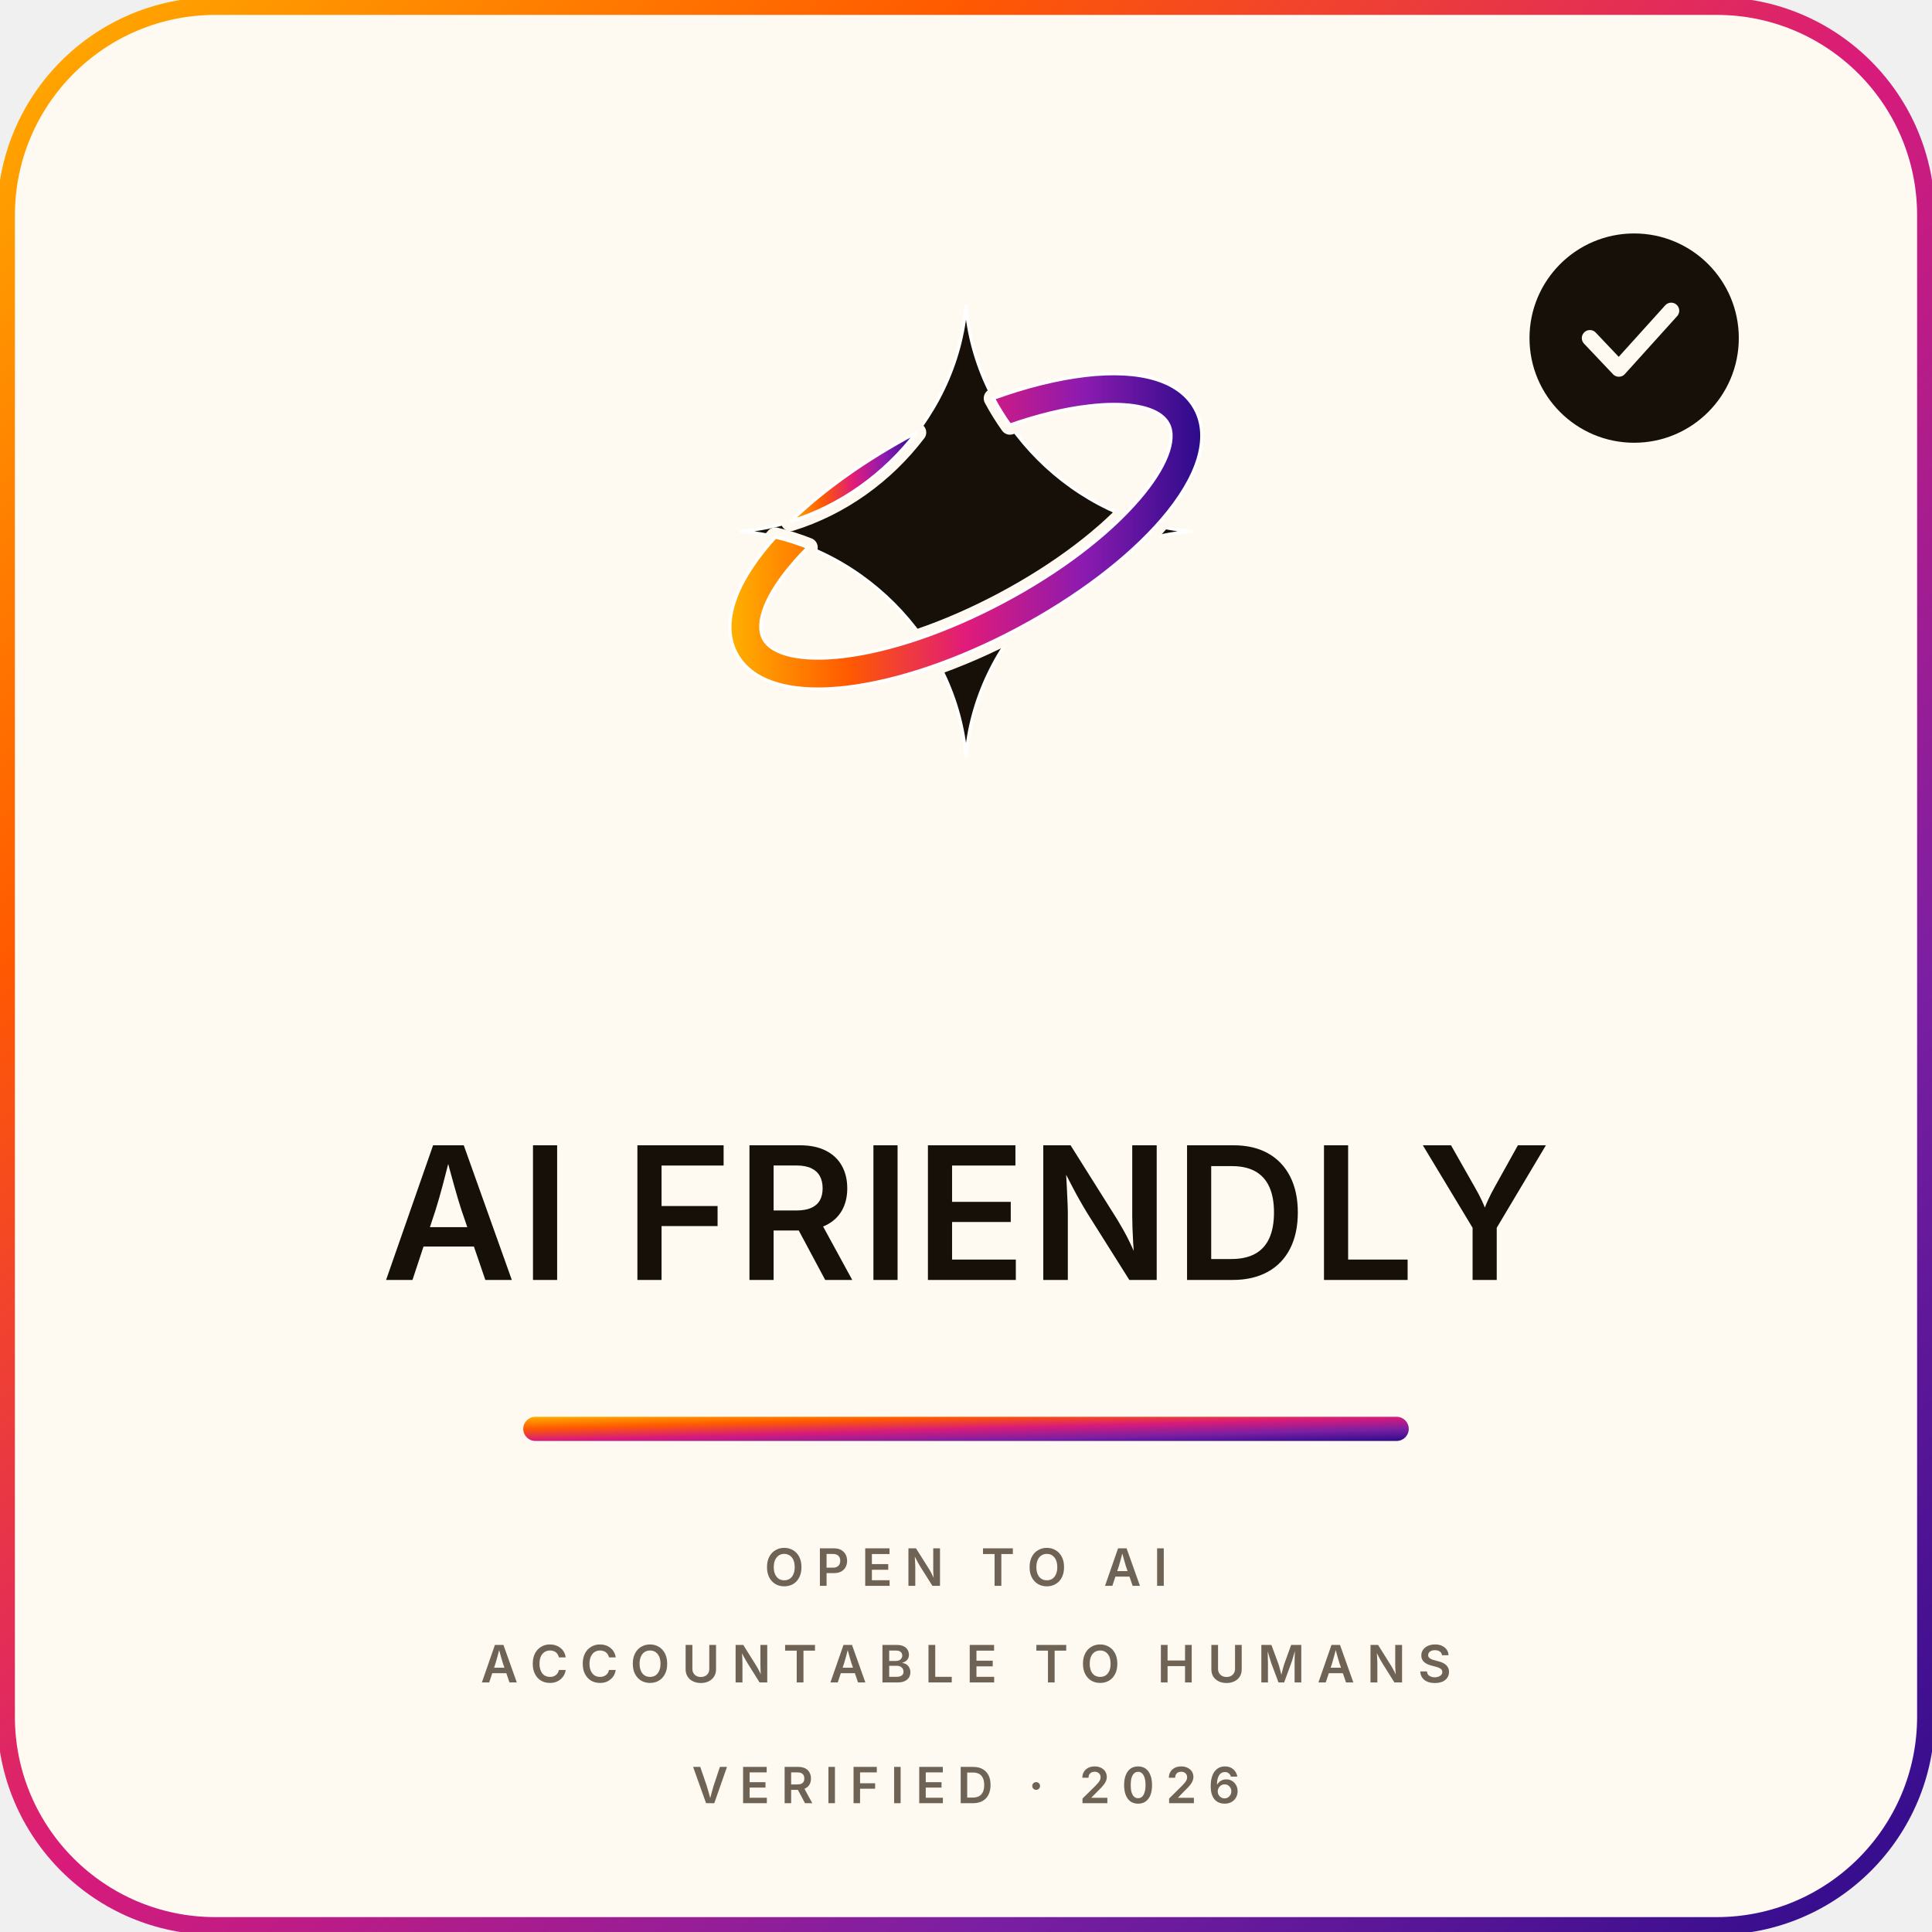
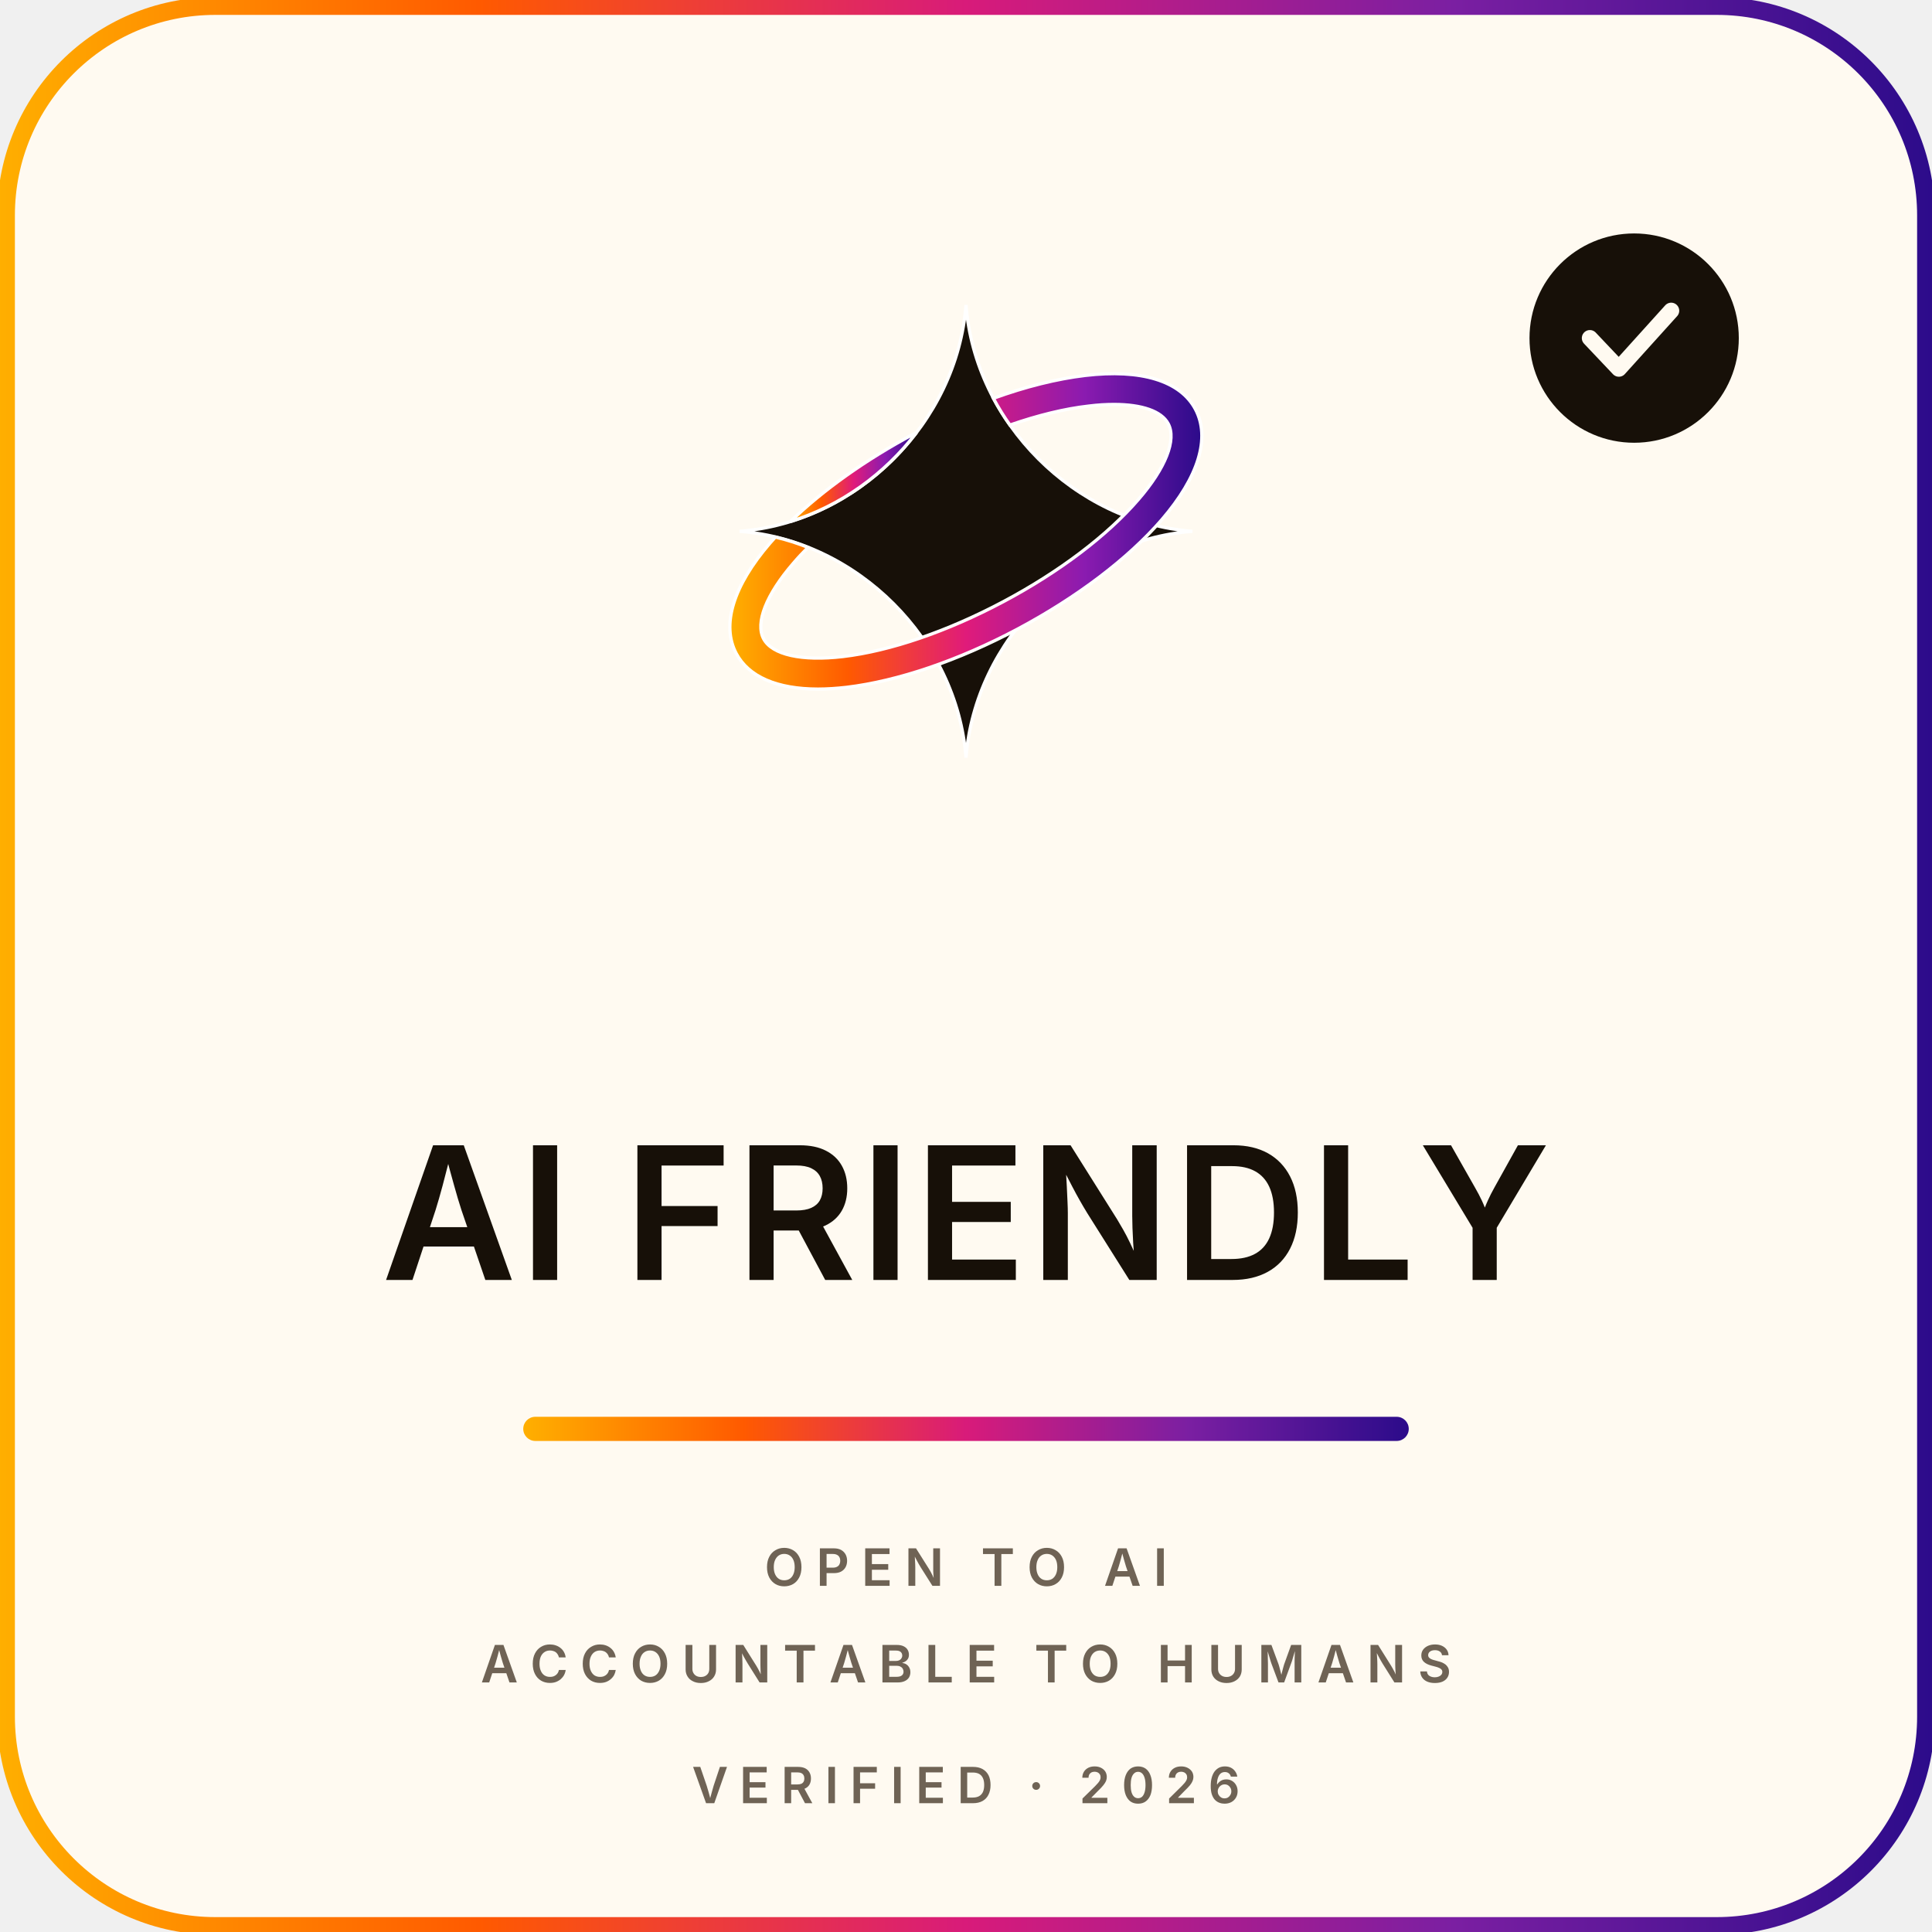
<svg xmlns="http://www.w3.org/2000/svg" width="240" height="240" viewBox="0 0 240 240" role="img">
  <defs>
    <linearGradient id="spec" x1="10" y1="6" x2="54" y2="58" gradientUnits="userSpaceOnUse">
      <stop offset="0" stop-color="#ffb000" />
      <stop offset=".27" stop-color="#ff6a00" />
      <stop offset=".52" stop-color="#e01b7a" />
      <stop offset=".74" stop-color="#8b1bb0" />
      <stop offset="1" stop-color="#2b0b8a" />
    </linearGradient>
-     <linearGradient id="specwide" x1="0" y1="0" x2="1" y2="1">
+     <linearGradient id="specwide" x1="0" y1="0" x2="1" y2="0">
      <stop offset="0" stop-color="#ffb000" />
      <stop offset=".25" stop-color="#ff5a00" />
      <stop offset=".5" stop-color="#d81b7a" />
      <stop offset=".75" stop-color="#7b1fa2" />
      <stop offset="1" stop-color="#2b0b8a" />
    </linearGradient>
  </defs>
  <rect x=".75" y=".75" width="238.5" height="238.5" rx="26" fill="#fffaf1" stroke="url(#specwide)" stroke-width="2.2" />
  <g transform="translate(84.00 30.00) scale(0.2)">
    <defs>
      <linearGradient id="g1m5" gradientUnits="userSpaceOnUse" x1="70.949" y1="146.286" x2="149.285" y2="146.286">
        <stop offset="0" stop-color="#FFB000" />
        <stop offset="0.25" stop-color="#FF5A00" />
        <stop offset="0.5" stop-color="#E01B7A" />
        <stop offset="0.75" stop-color="#8B1BB0" />
        <stop offset="1" stop-color="#2B0B8A" />
      </linearGradient>
      <linearGradient id="g2m5" gradientUnits="userSpaceOnUse" x1="33.495" y1="180" x2="326.505" y2="180">
        <stop offset="0" stop-color="#FFB000" />
        <stop offset="0.25" stop-color="#FF5A00" />
        <stop offset="0.5" stop-color="#E01B7A" />
        <stop offset="0.75" stop-color="#8B1BB0" />
        <stop offset="1" stop-color="#2B0B8A" />
      </linearGradient>
    </defs>
-     <mask id="kom5" maskUnits="userSpaceOnUse" x="-20" y="-20" width="400" height="400">
-       <rect x="-20" y="-20" width="400" height="400" fill="#fff" />
-       <path d="M149.3,118.6c-0.5,0.3-1,0.5-1.5,0.8c-30,16-56.7,35-76.8,54.5C102.1,164.3,129.6,144.5,149.3,118.6z" fill="#000" stroke="#000" stroke-width="12" stroke-linejoin="round" />
-       <path d="M322.5,104.2c-9.4-17.7-33.7-25.1-68.5-21c-17.5,2.1-36.9,6.9-57,14.2c3.1,5.8,6.5,11.3,10.3,16.6c17.3-6,33.9-10.1,49-11.8c5.6-0.7,10.8-1,15.6-1c17.4,0,29.6,4.2,33.7,12c5.3,9.9-1.6,27.5-18.5,47c-19.3,22.4-49.1,45-83.9,63.5c-34.8,18.5-70.2,30.6-99.6,34.1c-25.6,3-44-1.1-49.3-11c-5.3-9.9,1.6-27.5,18.5-47c2.8-3.3,5.9-6.6,9.1-9.8c-6.6-2.6-13.4-4.8-20.3-6.4c-1.1,1.3-2.3,2.5-3.4,3.8c-22.8,26.5-30.3,50.8-20.9,68.5c7.7,14.5,25.4,22.1,50.8,22.1c5.5,0,11.5-0.4,17.7-1.1c31.7-3.8,69.5-16.6,106.3-36.2c36.8-19.6,68.6-43.7,89.5-67.9C324.5,146.2,331.9,121.9,322.5,104.2z" fill="#000" stroke="#000" stroke-width="12" stroke-linejoin="round" />
-     </mask>
-     <path d="M180,39.4c-5.6,73.1-67.5,135-140.6,140.6c73.1,5.6,135,67.5,140.6,140.6c5.6-73.1,67.5-135,140.6-140.6C247.5,174.4,185.6,112.5,180,39.4z" fill="#171008" stroke="#FFFFFF" stroke-width="2" mask="url(#kom5)" />
+     <path d="M180,39.4c-5.6,73.1-67.5,135-140.6,140.6c73.1,5.6,135,67.5,140.6,140.6c5.6-73.1,67.5-135,140.6-140.6C247.5,174.4,185.6,112.5,180,39.4z" fill="#171008" stroke="#FFFFFF" stroke-width="2" />
    <path d="M149.3,118.6c-0.5,0.3-1,0.5-1.5,0.8c-30,16-56.7,35-76.8,54.5C102.1,164.3,129.6,144.5,149.3,118.6z" fill="url(#g1m5)" stroke="#FFFFFF" stroke-width="2" />
    <path d="M322.5,104.2c-9.4-17.7-33.7-25.1-68.5-21c-17.5,2.1-36.9,6.9-57,14.2c3.1,5.8,6.5,11.3,10.3,16.6c17.3-6,33.9-10.1,49-11.8c5.6-0.7,10.8-1,15.6-1c17.4,0,29.6,4.2,33.7,12c5.3,9.9-1.6,27.5-18.5,47c-19.3,22.4-49.1,45-83.9,63.5c-34.8,18.5-70.2,30.6-99.6,34.1c-25.6,3-44-1.1-49.3-11c-5.3-9.9,1.6-27.5,18.5-47c2.8-3.3,5.9-6.6,9.1-9.8c-6.6-2.6-13.4-4.8-20.3-6.4c-1.1,1.3-2.3,2.5-3.4,3.8c-22.8,26.5-30.3,50.8-20.9,68.5c7.7,14.5,25.4,22.1,50.8,22.1c5.5,0,11.5-0.4,17.7-1.1c31.7-3.8,69.5-16.6,106.3-36.2c36.8-19.6,68.6-43.7,89.5-67.9C324.5,146.2,331.9,121.9,322.5,104.2z" fill="url(#g2m5)" stroke="#FFFFFF" stroke-width="2" />
  </g>
  <path d="M47.96 159.00 53.80 142.27H57.61L63.58 159.00H60.29L57.32 150.31Q56.88 148.96 56.41 147.26Q55.93 145.56 55.36 143.39H55.99Q55.43 145.58 54.98 147.29Q54.52 149.00 54.11 150.31L51.24 159.00ZM51.36 154.85V152.44H60.18V154.85Z M69.21 142.27V159.00H66.21V142.27Z M79.18 159.00V142.27H89.89V144.79H82.18V149.82H89.14V152.31H82.18V159.00Z M93.10 159.00V142.27H99.36Q101.28 142.27 102.59 142.94Q103.91 143.61 104.58 144.82Q105.25 146.02 105.25 147.62Q105.25 149.22 104.57 150.40Q103.89 151.58 102.57 152.22Q101.25 152.86 99.31 152.86H94.85V150.37H98.91Q100.05 150.37 100.77 150.05Q101.49 149.73 101.84 149.12Q102.19 148.50 102.19 147.62Q102.19 146.72 101.84 146.09Q101.49 145.46 100.77 145.12Q100.05 144.78 98.90 144.78H96.10V159.00ZM102.51 159.00 98.45 151.41H101.73L105.87 159.00Z M111.50 142.27V159.00H108.50V142.27Z M115.27 159.00V142.27H126.14V144.79H118.27V149.30H125.56V151.80H118.27V156.47H126.19V159.00Z M129.60 159.00V142.27H132.99L138.78 151.48Q139.13 152.05 139.54 152.78Q139.95 153.50 140.38 154.40Q140.82 155.29 141.25 156.38H140.91Q140.83 155.44 140.77 154.44Q140.71 153.45 140.68 152.55Q140.65 151.66 140.65 151.04V142.27H143.69V159.00H140.29L135.07 150.71Q134.58 149.91 134.14 149.13Q133.70 148.36 133.19 147.38Q132.69 146.40 131.97 145.02H132.39Q132.46 146.24 132.52 147.34Q132.58 148.43 132.61 149.29Q132.65 150.16 132.65 150.69V159.00Z M153.12 159.00H148.89V156.40H152.97Q154.73 156.40 155.90 155.76Q157.08 155.12 157.67 153.83Q158.26 152.54 158.26 150.62Q158.26 148.70 157.67 147.42Q157.08 146.14 155.92 145.50Q154.77 144.86 153.05 144.86H148.80V142.27H153.23Q155.73 142.27 157.52 143.27Q159.30 144.27 160.26 146.14Q161.22 148.01 161.22 150.62Q161.22 153.23 160.26 155.11Q159.30 156.99 157.49 157.99Q155.67 159.00 153.12 159.00ZM150.46 142.27V159.00H147.46V142.27Z M164.47 159.00V142.27H167.47V156.47H174.86V159.00Z M182.93 159.00V152.52L176.75 142.27H180.25L183.24 147.54Q183.72 148.37 184.09 149.16Q184.46 149.95 184.85 151.09H184.07Q184.45 149.94 184.82 149.14Q185.18 148.34 185.63 147.54L188.56 142.27H192.04L185.93 152.52V159.00Z" fill="#171008" />
  <rect x="65.0" y="176" width="110" height="3" rx="1.5" fill="url(#specwide)" />
  <path d="M97.42 197.06Q96.81 197.06 96.33 196.78Q95.84 196.49 95.56 195.96Q95.28 195.42 95.28 194.68Q95.28 193.92 95.56 193.39Q95.84 192.85 96.33 192.57Q96.81 192.28 97.42 192.28Q98.03 192.28 98.52 192.57Q99.00 192.85 99.28 193.39Q99.56 193.92 99.56 194.68Q99.56 195.43 99.28 195.96Q99.00 196.50 98.52 196.78Q98.03 197.06 97.42 197.06ZM97.42 196.31Q97.80 196.31 98.09 196.13Q98.39 195.94 98.55 195.57Q98.72 195.20 98.72 194.68Q98.72 194.14 98.55 193.77Q98.39 193.41 98.09 193.22Q97.80 193.03 97.42 193.03Q97.04 193.03 96.75 193.22Q96.46 193.41 96.29 193.78Q96.12 194.14 96.12 194.68Q96.12 195.20 96.29 195.57Q96.46 195.94 96.75 196.13Q97.04 196.31 97.42 196.31Z M101.85 197.00V192.34H103.59Q104.12 192.34 104.49 192.54Q104.85 192.75 105.04 193.09Q105.23 193.44 105.23 193.89Q105.23 194.33 105.04 194.68Q104.85 195.03 104.48 195.23Q104.12 195.42 103.58 195.42H102.42V194.74H103.47Q103.78 194.74 103.98 194.63Q104.19 194.52 104.28 194.33Q104.38 194.13 104.38 193.89Q104.38 193.64 104.28 193.45Q104.19 193.26 103.98 193.15Q103.78 193.04 103.46 193.04H102.68V197.00Z M107.48 197.00V192.34H110.50V193.05H108.31V194.30H110.34V195.00H108.31V196.30H110.51V197.00Z M112.85 197.00V192.34H113.79L115.41 194.91Q115.50 195.07 115.62 195.27Q115.73 195.47 115.85 195.72Q115.97 195.97 116.09 196.27H116.00Q115.98 196.01 115.96 195.73Q115.94 195.45 115.93 195.21Q115.93 194.96 115.93 194.79V192.34H116.77V197.00H115.83L114.37 194.69Q114.24 194.47 114.11 194.25Q113.99 194.04 113.85 193.77Q113.71 193.49 113.51 193.11H113.63Q113.65 193.45 113.66 193.75Q113.68 194.06 113.69 194.30Q113.70 194.54 113.70 194.69V197.00Z M122.11 193.05V192.34H125.82V193.05H124.39V197.00H123.55V193.05Z M130.04 197.06Q129.43 197.06 128.95 196.78Q128.46 196.49 128.18 195.96Q127.90 195.42 127.90 194.68Q127.90 193.92 128.18 193.39Q128.46 192.85 128.95 192.57Q129.43 192.28 130.04 192.28Q130.65 192.28 131.13 192.57Q131.62 192.85 131.90 193.39Q132.18 193.92 132.18 194.68Q132.18 195.43 131.90 195.96Q131.62 196.50 131.13 196.78Q130.65 197.06 130.04 197.06ZM130.04 196.31Q130.42 196.31 130.71 196.13Q131.00 195.94 131.17 195.57Q131.34 195.20 131.34 194.68Q131.34 194.14 131.17 193.77Q131.00 193.41 130.71 193.22Q130.42 193.03 130.04 193.03Q129.66 193.03 129.37 193.22Q129.07 193.41 128.91 193.78Q128.74 194.14 128.74 194.68Q128.74 195.20 128.91 195.57Q129.07 195.94 129.37 196.13Q129.66 196.31 130.04 196.31Z M137.27 197.00 138.89 192.34H139.95L141.61 197.00H140.70L139.87 194.58Q139.75 194.21 139.62 193.73Q139.49 193.26 139.33 192.66H139.50Q139.35 193.26 139.22 193.74Q139.09 194.22 138.98 194.58L138.18 197.00ZM138.21 195.85V195.17H140.67V195.85Z M144.57 192.34V197.00H143.74V192.34Z" fill="#6f6355" />
  <path d="M59.86 209.00 61.48 204.34H62.54L64.20 209.00H63.29L62.46 206.58Q62.34 206.21 62.21 205.73Q62.07 205.26 61.92 204.66H62.09Q61.94 205.26 61.81 205.74Q61.68 206.22 61.57 206.58L60.77 209.00ZM60.80 207.85V207.17H63.25V207.85Z M68.31 209.06Q67.70 209.06 67.22 208.78Q66.73 208.49 66.46 207.96Q66.18 207.42 66.18 206.68Q66.18 205.92 66.46 205.39Q66.74 204.85 67.22 204.57Q67.70 204.28 68.31 204.28Q68.69 204.28 69.02 204.39Q69.36 204.50 69.62 204.71Q69.88 204.91 70.05 205.21Q70.22 205.51 70.27 205.89H69.43Q69.39 205.69 69.29 205.53Q69.19 205.37 69.05 205.25Q68.90 205.14 68.72 205.09Q68.53 205.03 68.32 205.03Q67.94 205.03 67.65 205.22Q67.35 205.41 67.18 205.78Q67.02 206.15 67.02 206.68Q67.02 207.21 67.19 207.57Q67.35 207.94 67.65 208.13Q67.94 208.31 68.32 208.31Q68.53 208.31 68.71 208.26Q68.90 208.20 69.04 208.09Q69.19 207.98 69.29 207.82Q69.39 207.66 69.43 207.45H70.27Q70.23 207.78 70.07 208.08Q69.91 208.37 69.66 208.59Q69.40 208.81 69.06 208.94Q68.72 209.06 68.31 209.06Z M74.52 209.06Q73.91 209.06 73.43 208.78Q72.95 208.49 72.67 207.96Q72.39 207.42 72.39 206.68Q72.39 205.92 72.67 205.39Q72.95 204.85 73.44 204.57Q73.92 204.28 74.52 204.28Q74.91 204.28 75.24 204.39Q75.57 204.50 75.83 204.71Q76.09 204.91 76.26 205.21Q76.43 205.51 76.49 205.89H75.65Q75.61 205.69 75.51 205.53Q75.41 205.37 75.26 205.25Q75.12 205.14 74.93 205.09Q74.75 205.03 74.54 205.03Q74.16 205.03 73.86 205.22Q73.57 205.41 73.40 205.78Q73.23 206.15 73.23 206.68Q73.23 207.21 73.40 207.57Q73.57 207.94 73.86 208.13Q74.16 208.31 74.54 208.31Q74.74 208.31 74.93 208.26Q75.11 208.20 75.26 208.09Q75.41 207.98 75.51 207.82Q75.61 207.66 75.65 207.45H76.49Q76.44 207.78 76.29 208.08Q76.13 208.37 75.87 208.59Q75.62 208.81 75.28 208.94Q74.94 209.06 74.52 209.06Z M80.75 209.06Q80.14 209.06 79.65 208.78Q79.17 208.49 78.89 207.96Q78.61 207.42 78.61 206.68Q78.61 205.92 78.89 205.39Q79.17 204.85 79.65 204.57Q80.14 204.28 80.75 204.28Q81.36 204.28 81.84 204.57Q82.32 204.85 82.60 205.39Q82.88 205.92 82.88 206.68Q82.88 207.43 82.60 207.96Q82.32 208.50 81.84 208.78Q81.36 209.06 80.75 209.06ZM80.75 208.31Q81.13 208.31 81.42 208.13Q81.71 207.94 81.88 207.57Q82.05 207.20 82.05 206.68Q82.05 206.14 81.88 205.77Q81.71 205.41 81.42 205.22Q81.13 205.03 80.75 205.03Q80.37 205.03 80.08 205.22Q79.78 205.41 79.62 205.78Q79.45 206.14 79.45 206.68Q79.45 207.20 79.62 207.57Q79.78 207.94 80.08 208.13Q80.37 208.31 80.75 208.31Z M87.06 209.07Q86.49 209.07 86.07 208.85Q85.64 208.64 85.41 208.26Q85.17 207.88 85.17 207.38V204.34H86.01V207.31Q86.01 207.61 86.14 207.83Q86.27 208.06 86.50 208.19Q86.74 208.32 87.06 208.32Q87.39 208.32 87.62 208.19Q87.86 208.06 87.99 207.83Q88.11 207.61 88.11 207.31V204.34H88.95V207.38Q88.95 207.88 88.71 208.26Q88.48 208.64 88.05 208.85Q87.63 209.07 87.06 209.07Z M91.38 209.00V204.34H92.33L93.94 206.91Q94.04 207.07 94.15 207.27Q94.26 207.47 94.38 207.72Q94.51 207.97 94.63 208.27H94.53Q94.51 208.01 94.49 207.73Q94.48 207.45 94.47 207.21Q94.46 206.96 94.46 206.79V204.34H95.31V209.00H94.36L92.91 206.69Q92.77 206.47 92.65 206.25Q92.52 206.04 92.38 205.77Q92.24 205.49 92.04 205.11H92.16Q92.18 205.45 92.20 205.75Q92.21 206.06 92.22 206.30Q92.23 206.54 92.23 206.69V209.00Z M97.53 205.05V204.34H101.24V205.05H99.81V209.00H98.97V205.05Z M103.16 209.00 104.78 204.34H105.84L107.50 209.00H106.59L105.76 206.58Q105.64 206.21 105.51 205.73Q105.37 205.26 105.22 204.66H105.39Q105.24 205.26 105.11 205.74Q104.98 206.22 104.87 206.58L104.07 209.00ZM104.10 207.85V207.17H106.55V207.85Z M109.62 209.00V204.34H111.41Q111.91 204.34 112.24 204.50Q112.58 204.66 112.74 204.93Q112.91 205.21 112.91 205.55Q112.91 205.84 112.80 206.04Q112.69 206.24 112.51 206.36Q112.32 206.49 112.10 206.55V206.59Q112.34 206.60 112.57 206.74Q112.80 206.88 112.94 207.13Q113.09 207.38 113.09 207.73Q113.09 208.09 112.92 208.38Q112.74 208.67 112.39 208.83Q112.04 209.00 111.50 209.00ZM110.46 208.30H111.37Q111.83 208.30 112.04 208.12Q112.24 207.95 112.24 207.67Q112.24 207.46 112.14 207.29Q112.04 207.12 111.85 207.03Q111.66 206.93 111.40 206.93H110.46ZM110.46 206.33H111.30Q111.52 206.33 111.70 206.25Q111.87 206.17 111.97 206.02Q112.08 205.86 112.08 205.66Q112.08 205.39 111.89 205.21Q111.69 205.04 111.32 205.04H110.46Z M115.34 209.00V204.34H116.18V208.30H118.23V209.00Z M120.46 209.00V204.34H123.49V205.05H121.30V206.30H123.32V207.00H121.30V208.30H123.50V209.00Z M128.74 205.05V204.34H132.45V205.05H131.01V209.00H130.18V205.05Z M136.67 209.06Q136.06 209.06 135.57 208.78Q135.09 208.49 134.81 207.96Q134.53 207.42 134.53 206.68Q134.53 205.92 134.81 205.39Q135.09 204.85 135.57 204.57Q136.06 204.28 136.67 204.28Q137.28 204.28 137.76 204.57Q138.24 204.85 138.52 205.39Q138.80 205.92 138.80 206.68Q138.80 207.43 138.52 207.96Q138.24 208.50 137.76 208.78Q137.28 209.06 136.67 209.06ZM136.67 208.31Q137.05 208.31 137.34 208.13Q137.63 207.94 137.80 207.57Q137.96 207.20 137.96 206.68Q137.96 206.14 137.80 205.77Q137.63 205.41 137.34 205.22Q137.05 205.03 136.67 205.03Q136.29 205.03 135.99 205.22Q135.70 205.41 135.53 205.78Q135.37 206.14 135.37 206.68Q135.37 207.20 135.53 207.57Q135.70 207.94 135.99 208.13Q136.29 208.31 136.67 208.31Z M144.21 209.00V204.34H145.04V206.27H147.21V204.34H148.04V209.00H147.21V206.97H145.04V209.00Z M152.37 209.07Q151.80 209.07 151.37 208.85Q150.95 208.64 150.71 208.26Q150.48 207.88 150.48 207.38V204.34H151.31V207.31Q151.31 207.61 151.44 207.83Q151.57 208.06 151.81 208.19Q152.04 208.32 152.37 208.32Q152.69 208.32 152.92 208.19Q153.16 208.06 153.29 207.83Q153.42 207.61 153.42 207.31V204.34H154.25V207.38Q154.25 207.88 154.02 208.26Q153.78 208.64 153.36 208.85Q152.93 209.07 152.37 209.07Z M156.69 209.00V204.34H157.94L158.83 206.75Q158.87 206.88 158.93 207.09Q158.99 207.30 159.05 207.55Q159.11 207.79 159.17 208.02Q159.22 208.25 159.26 208.43H159.09Q159.13 208.26 159.18 208.03Q159.24 207.80 159.30 207.55Q159.36 207.31 159.42 207.10Q159.47 206.88 159.52 206.75L160.39 204.34H161.65V209.00H160.82V206.65Q160.82 206.50 160.82 206.29Q160.83 206.07 160.83 205.83Q160.84 205.59 160.85 205.34Q160.85 205.09 160.85 204.87H160.91Q160.85 205.11 160.78 205.37Q160.70 205.63 160.63 205.87Q160.56 206.11 160.50 206.32Q160.43 206.52 160.38 206.65L159.52 209.00H158.82L157.94 206.65Q157.90 206.52 157.83 206.32Q157.77 206.12 157.70 205.88Q157.62 205.64 157.55 205.38Q157.47 205.12 157.40 204.87H157.47Q157.48 205.08 157.48 205.32Q157.49 205.57 157.49 205.81Q157.50 206.06 157.50 206.28Q157.51 206.49 157.51 206.65V209.00Z M163.78 209.00 165.40 204.34H166.46L168.12 209.00H167.21L166.38 206.58Q166.26 206.21 166.13 205.73Q166.00 205.26 165.84 204.66H166.01Q165.86 205.26 165.73 205.74Q165.60 206.22 165.49 206.58L164.69 209.00ZM164.72 207.85V207.17H167.18V207.85Z M170.25 209.00V204.34H171.19L172.80 206.91Q172.90 207.07 173.01 207.27Q173.13 207.47 173.25 207.72Q173.37 207.97 173.49 208.27H173.40Q173.37 208.01 173.36 207.73Q173.34 207.45 173.33 207.21Q173.32 206.96 173.32 206.79V204.34H174.17V209.00H173.22L171.77 206.69Q171.63 206.47 171.51 206.25Q171.39 206.04 171.25 205.77Q171.11 205.49 170.91 205.11H171.02Q171.04 205.45 171.06 205.75Q171.08 206.06 171.09 206.30Q171.10 206.54 171.10 206.69V209.00Z M178.24 209.07Q177.70 209.07 177.30 208.90Q176.90 208.73 176.68 208.41Q176.45 208.09 176.43 207.63H177.26Q177.28 207.88 177.41 208.04Q177.54 208.20 177.76 208.28Q177.97 208.36 178.23 208.36Q178.51 208.36 178.72 208.27Q178.93 208.19 179.05 208.04Q179.17 207.89 179.17 207.69Q179.17 207.50 179.06 207.39Q178.96 207.27 178.77 207.19Q178.58 207.10 178.33 207.04L177.80 206.90Q177.22 206.75 176.89 206.45Q176.56 206.15 176.56 205.65Q176.56 205.24 176.78 204.93Q177.01 204.62 177.39 204.45Q177.78 204.28 178.26 204.28Q178.76 204.28 179.13 204.45Q179.51 204.63 179.72 204.93Q179.93 205.23 179.94 205.62H179.13Q179.10 205.32 178.86 205.16Q178.63 204.99 178.25 204.99Q177.99 204.99 177.80 205.07Q177.61 205.15 177.51 205.29Q177.41 205.43 177.41 205.60Q177.41 205.80 177.53 205.92Q177.65 206.05 177.83 206.12Q178.01 206.20 178.20 206.24L178.63 206.36Q178.89 206.42 179.14 206.52Q179.38 206.63 179.58 206.78Q179.77 206.94 179.89 207.17Q180.00 207.39 180.00 207.69Q180.00 208.10 179.79 208.41Q179.59 208.72 179.19 208.90Q178.80 209.07 178.24 209.07Z" fill="#6f6355" />
  <circle cx="203" cy="42" r="13" fill="#171008" />
  <path d="M197.5 42 l3.6 3.8 l6.5 -7.2" fill="none" stroke="#fffaf1" stroke-width="2" stroke-linecap="round" stroke-linejoin="round" />
  <path d="M87.71 224.00 86.10 219.49H86.99L87.79 221.83Q87.90 222.18 88.03 222.64Q88.16 223.10 88.31 223.68H88.14Q88.29 223.09 88.42 222.64Q88.54 222.18 88.65 221.83L89.43 219.49H90.31L88.73 224.00Z M92.31 224.00V219.49H95.24V220.17H93.12V221.39H95.09V222.06H93.12V223.32H95.26V224.00Z M97.47 224.00V219.49H99.16Q99.67 219.49 100.03 219.67Q100.38 219.85 100.56 220.18Q100.74 220.50 100.74 220.93Q100.74 221.36 100.56 221.68Q100.38 222.00 100.02 222.17Q99.66 222.34 99.14 222.34H97.94V221.67H99.04Q99.34 221.67 99.54 221.59Q99.73 221.50 99.82 221.34Q99.92 221.17 99.92 220.93Q99.92 220.69 99.82 220.52Q99.73 220.35 99.54 220.26Q99.34 220.17 99.03 220.17H98.28V224.00ZM100.00 224.00 98.91 221.95H99.79L100.91 224.00Z M103.72 219.49V224.00H102.91V219.49Z M106.03 224.00V219.49H108.92V220.17H106.84V221.52H108.71V222.20H106.84V224.00Z M111.88 219.49V224.00H111.07V219.49Z M114.19 224.00V219.49H117.12V220.17H115.00V221.39H116.96V222.06H115.00V223.32H117.13V224.00Z M120.87 224.00H119.73V223.30H120.83Q121.30 223.30 121.62 223.13Q121.94 222.95 122.10 222.61Q122.26 222.26 122.26 221.74Q122.26 221.22 122.10 220.88Q121.94 220.53 121.63 220.36Q121.31 220.19 120.85 220.19H119.71V219.49H120.90Q121.57 219.49 122.06 219.76Q122.54 220.03 122.80 220.53Q123.05 221.04 123.05 221.74Q123.05 222.44 122.79 222.95Q122.54 223.46 122.05 223.73Q121.56 224.00 120.87 224.00ZM120.15 219.49V224.00H119.34V219.49Z M128.72 222.34Q128.51 222.34 128.37 222.20Q128.23 222.06 128.23 221.86Q128.23 221.66 128.37 221.52Q128.51 221.38 128.72 221.38Q128.92 221.38 129.06 221.52Q129.20 221.66 129.20 221.86Q129.20 222.06 129.06 222.20Q128.92 222.34 128.72 222.34Z M134.47 224.00V223.42L136.04 221.88Q136.26 221.65 136.41 221.48Q136.56 221.30 136.64 221.13Q136.72 220.97 136.72 220.78Q136.72 220.56 136.62 220.41Q136.52 220.25 136.35 220.17Q136.18 220.09 135.97 220.09Q135.74 220.09 135.57 220.18Q135.41 220.27 135.31 220.44Q135.22 220.61 135.22 220.84H134.45Q134.45 220.41 134.65 220.09Q134.84 219.78 135.19 219.60Q135.53 219.43 135.98 219.43Q136.43 219.43 136.77 219.60Q137.11 219.77 137.30 220.06Q137.49 220.36 137.49 220.74Q137.49 220.99 137.40 221.23Q137.30 221.47 137.06 221.77Q136.82 222.07 136.38 222.49L135.59 223.29V223.33H137.56V224.00Z M141.38 224.06Q140.83 224.06 140.44 223.79Q140.06 223.51 139.85 223.00Q139.64 222.48 139.64 221.75Q139.64 221.02 139.85 220.50Q140.06 219.98 140.44 219.70Q140.83 219.43 141.38 219.43Q141.92 219.43 142.31 219.70Q142.70 219.98 142.90 220.50Q143.11 221.02 143.11 221.75Q143.11 222.48 142.91 223.00Q142.70 223.51 142.31 223.79Q141.93 224.06 141.38 224.06ZM141.38 223.38Q141.67 223.38 141.88 223.19Q142.08 223.00 142.19 222.63Q142.30 222.27 142.30 221.75Q142.30 221.22 142.19 220.86Q142.08 220.49 141.88 220.30Q141.67 220.10 141.38 220.10Q141.08 220.10 140.88 220.30Q140.67 220.49 140.56 220.86Q140.46 221.22 140.46 221.75Q140.46 222.27 140.56 222.63Q140.67 223.00 140.88 223.19Q141.08 223.38 141.38 223.38Z M145.23 224.00V223.42L146.79 221.88Q147.01 221.65 147.16 221.48Q147.31 221.30 147.39 221.13Q147.47 220.97 147.47 220.78Q147.47 220.56 147.37 220.41Q147.27 220.25 147.10 220.17Q146.93 220.09 146.72 220.09Q146.49 220.09 146.33 220.18Q146.16 220.27 146.07 220.44Q145.98 220.61 145.98 220.84H145.20Q145.20 220.41 145.40 220.09Q145.59 219.78 145.94 219.60Q146.28 219.43 146.73 219.43Q147.18 219.43 147.52 219.60Q147.86 219.77 148.06 220.06Q148.25 220.36 148.25 220.74Q148.25 220.99 148.15 221.23Q148.06 221.47 147.82 221.77Q147.57 222.07 147.13 222.49L146.35 223.29V223.33H148.31V224.00Z M152.12 224.06Q151.79 224.06 151.49 223.95Q151.18 223.84 150.93 223.59Q150.69 223.34 150.54 222.91Q150.40 222.49 150.40 221.87Q150.40 221.29 150.52 220.84Q150.64 220.39 150.87 220.07Q151.11 219.76 151.43 219.59Q151.76 219.43 152.16 219.43Q152.59 219.43 152.91 219.59Q153.24 219.76 153.44 220.05Q153.65 220.34 153.70 220.70H152.90Q152.84 220.44 152.65 220.29Q152.46 220.13 152.16 220.13Q151.85 220.13 151.63 220.31Q151.41 220.50 151.30 220.84Q151.18 221.18 151.18 221.66H151.22Q151.33 221.47 151.50 221.33Q151.67 221.19 151.88 221.11Q152.10 221.04 152.34 221.04Q152.74 221.04 153.05 221.23Q153.37 221.42 153.55 221.75Q153.74 222.08 153.74 222.51Q153.74 222.95 153.54 223.30Q153.33 223.66 152.97 223.86Q152.60 224.06 152.12 224.06ZM152.11 223.40Q152.35 223.40 152.54 223.29Q152.73 223.17 152.84 222.97Q152.96 222.77 152.96 222.53Q152.96 222.28 152.85 222.09Q152.74 221.89 152.55 221.77Q152.36 221.66 152.12 221.66Q151.94 221.66 151.79 221.73Q151.63 221.80 151.52 221.92Q151.40 222.04 151.34 222.20Q151.27 222.35 151.27 222.53Q151.27 222.77 151.38 222.96Q151.49 223.16 151.68 223.28Q151.87 223.40 152.11 223.40Z" fill="#6f6355" />
</svg>
